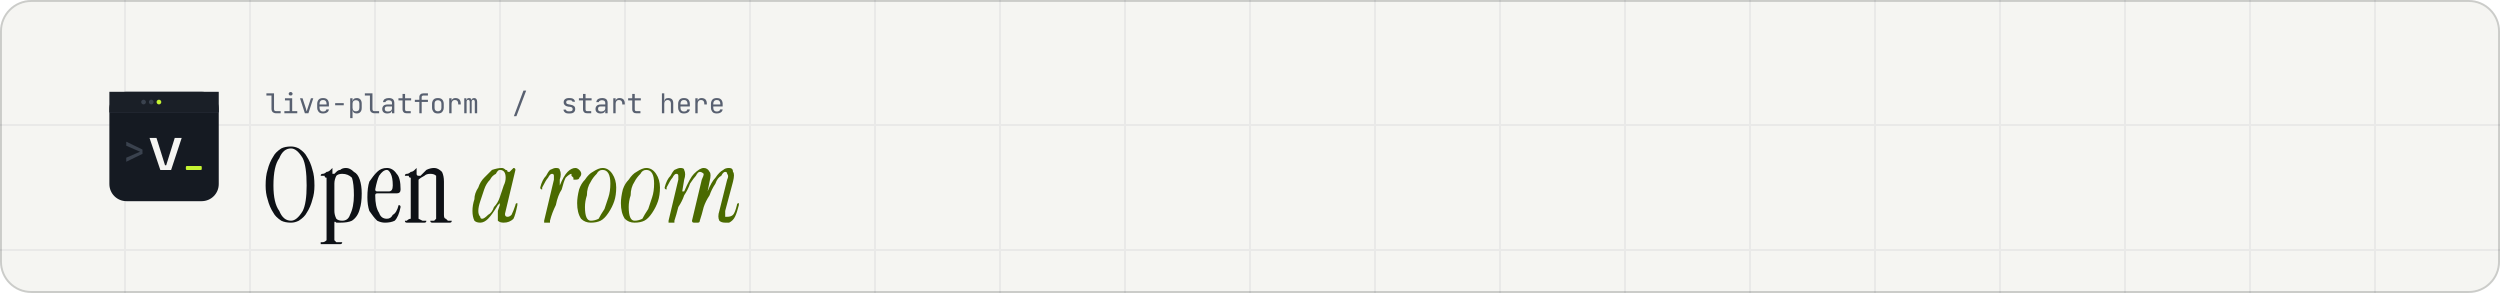
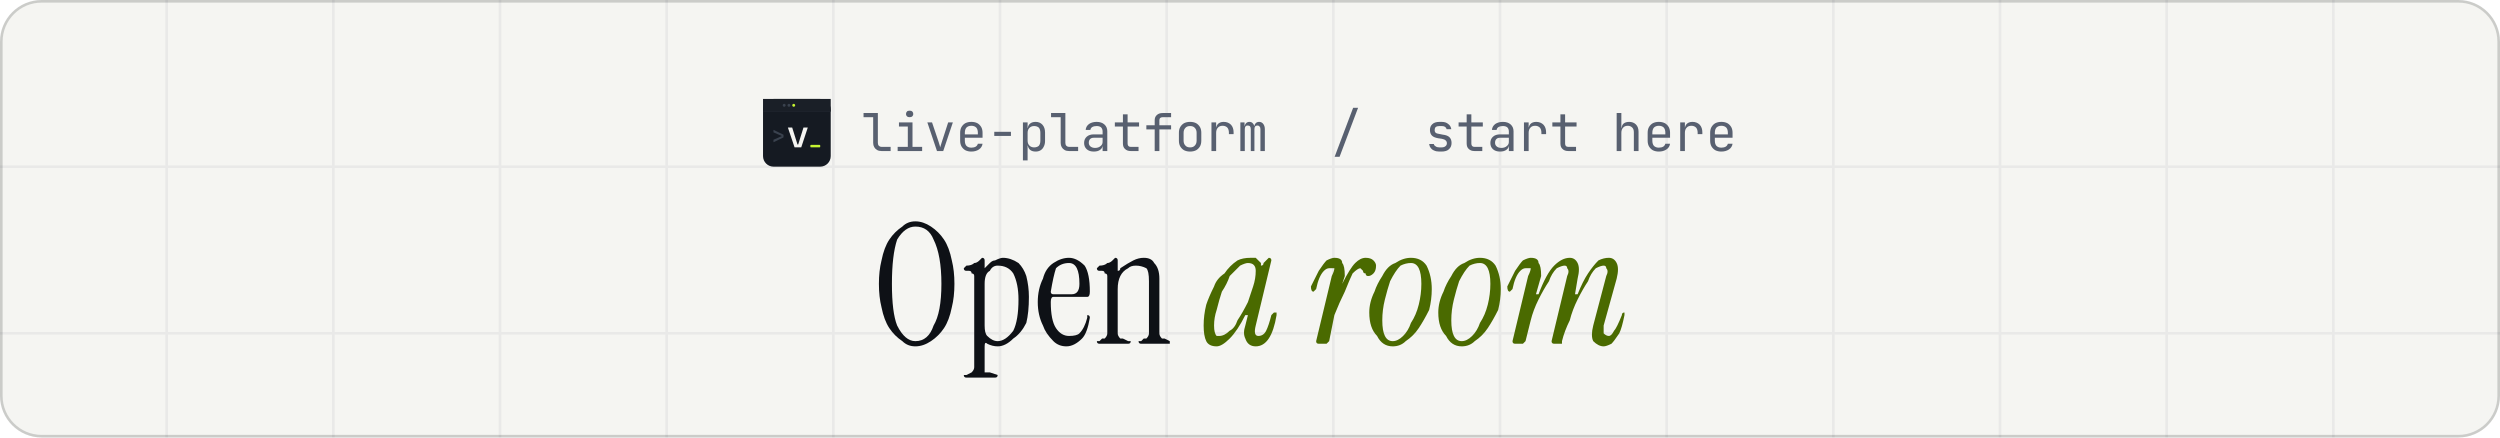
- <svg xmlns="http://www.w3.org/2000/svg" width="1280" height="150" viewBox="0 0 1280 150" role="img" aria-label="Open a room">
+ <svg xmlns="http://www.w3.org/2000/svg" width="960" height="168" viewBox="0 0 960 168" role="img" aria-label="Open a room">
  <defs>
    <radialGradient id="l" cx="0.5" cy="0" r="0.75">
      <stop offset="0" stop-color="#fff" stop-opacity="0" />
      <stop offset="1" stop-color="#fff" stop-opacity="0" />
    </radialGradient>
    <clipPath id="c">
-       <rect width="1280" height="150" rx="16" />
+       <rect width="960" height="168" rx="16" />
    </clipPath>
-     <path id="g0" d="M7.7 0L5.3 0Q4.6 0 4.1-0.3Q3.6-0.5 3.3-1.0Q3.0-1.5 3.0-2.2L3.0-2.2L3.0-9.1L0.4-9.1L0.4-10.2L4.3-10.2L4.3-2.2Q4.3-1.7 4.5-1.4Q4.8-1.1 5.3-1.1L5.3-1.1L7.7-1.1L7.7 0Z" />
-     <path id="g1" d="M7.8 0L1.2 0L1.2-1.1L3.9-1.1L3.9-6.6L1.5-6.6L1.5-7.7L5.2-7.7L5.2-1.1L7.8-1.1L7.8 0ZM4.4-9.1L4.4-9.1Q3.9-9.1 3.7-9.3Q3.4-9.6 3.4-10.0L3.4-10.0Q3.4-10.4 3.7-10.6Q3.9-10.9 4.4-10.9L4.4-10.9Q4.9-10.9 5.1-10.6Q5.4-10.4 5.4-10.0L5.4-10.0Q5.4-9.6 5.1-9.3Q4.9-9.1 4.4-9.1Z" />
-     <path id="g2" d="M5.1 0L3.3 0L0.8-7.7L2.1-7.7L3.8-2.5Q3.9-2.1 4.0-1.6Q4.2-1.2 4.2-1.0L4.2-1.0Q4.3-1.2 4.4-1.6Q4.5-2.1 4.7-2.5L4.7-2.5L6.4-7.7L7.6-7.7L5.1 0Z" />
-     <path id="g3" d="M4.2 0.1L4.2 0.1Q3.3 0.1 2.6-0.2Q1.9-0.6 1.6-1.3Q1.2-1.9 1.2-2.8L1.2-2.8L1.2-4.9Q1.2-5.8 1.6-6.5Q1.9-7.1 2.6-7.5Q3.3-7.8 4.2-7.8Q5.1-7.8 5.8-7.5Q6.5-7.1 6.8-6.5Q7.2-5.8 7.2-4.9L7.2-4.9L7.2-3.5L2.4-3.5L2.4-2.8Q2.4-1.9 2.9-1.4Q3.3-0.9 4.2-0.9L4.2-0.9Q4.9-0.9 5.4-1.2Q5.8-1.4 5.9-2.0L5.9-2.0L7.2-2.0Q7.1-1.0 6.2-0.4Q5.4 0.1 4.2 0.1ZM2.4-4.5L6.0-4.5L6.0-4.9Q6.0-5.8 5.5-6.3Q5.1-6.8 4.2-6.8L4.2-6.8Q3.3-6.8 2.9-6.3Q2.4-5.8 2.4-4.9L2.4-4.9L2.4-4.5Z" />
-     <path id="g4" d="M6.4-4.1L2.0-4.1L2.0-5.2L6.4-5.2L6.4-4.1Z" />
-     <path id="g5" d="M2.5 2.5L1.3 2.5L1.3-7.7L2.5-7.7L2.5-6.2L2.6-6.2Q2.6-6.9 3.1-7.3L3.1-7.3Q3.7-7.8 4.7-7.8L4.7-7.8Q5.8-7.8 6.5-7.1Q7.2-6.3 7.2-5.0L7.2-5.0L7.2-2.7Q7.2-1.8 6.9-1.2Q6.6-0.6 6.0-0.2Q5.4 0.1 4.7 0.1L4.7 0.1Q3.7 0.1 3.1-0.4L3.1-0.4Q2.6-0.8 2.6-1.5L2.6-1.5L2.5-1.5L2.5 0.3L2.5 2.5ZM4.2-1.0L4.2-1.0Q5.0-1.0 5.5-1.4Q6.0-1.9 6.0-2.8L6.0-2.8L6.0-4.9Q6.0-5.8 5.5-6.3Q5.0-6.7 4.2-6.7L4.2-6.7Q3.5-6.7 3.0-6.3Q2.5-5.8 2.5-4.9L2.5-4.9L2.5-2.8Q2.5-1.9 3.0-1.4Q3.5-1.0 4.2-1.0Z" />
-     <path id="g6" d="M3.5 0.1L3.5 0.1Q2.3 0.1 1.6-0.5Q0.9-1.1 0.9-2.2L0.9-2.2Q0.9-3.2 1.6-3.9Q2.3-4.5 3.5-4.5L3.5-4.5L5.9-4.5L5.9-5.3Q5.9-6.0 5.5-6.3Q5.0-6.7 4.2-6.7L4.2-6.7Q3.6-6.7 3.1-6.4Q2.6-6.2 2.6-5.7L2.6-5.7L1.3-5.7Q1.4-6.7 2.2-7.3Q3.1-7.8 4.3-7.8L4.3-7.8Q5.6-7.8 6.4-7.2Q7.1-6.5 7.1-5.3L7.1-5.3L7.1 0L5.9 0L5.9-1.5L5.9-1.5Q5.8-0.8 5.3-0.4L5.3-0.4Q4.6 0.1 3.5 0.1ZM3.8-0.9L3.8-0.9Q4.7-0.9 5.3-1.3Q5.9-1.8 5.9-2.5L5.9-2.5L5.9-3.5L3.5-3.5Q2.9-3.5 2.5-3.2Q2.2-2.8 2.2-2.2L2.2-2.2Q2.2-1.6 2.6-1.2Q3.1-0.9 3.8-0.9Z" />
-     <path id="g7" d="M7.1 0L5.0 0Q4.0 0 3.5-0.5Q2.9-1.1 2.9-2.0L2.9-2.0L2.9-6.6L0.8-6.6L0.8-7.7L2.9-7.7L2.9-9.9L4.2-9.9L4.2-7.7L7.3-7.7L7.3-6.6L4.2-6.6L4.2-2.0Q4.2-1.1 5.0-1.1L5.0-1.1L7.1-1.1L7.1 0Z" />
-     <path id="g8" d="M4.3 0L3.1 0L3.1-5.8L0.8-5.8L0.8-6.9L3.1-6.9L3.1-8.3Q3.1-9.2 3.7-9.7Q4.2-10.2 5.2-10.2L5.2-10.2L7.5-10.2L7.5-9.1L5.2-9.1Q4.8-9.1 4.6-8.9Q4.3-8.7 4.3-8.3L4.3-8.3L4.3-6.9L7.5-6.9L7.5-5.8L4.3-5.8L4.3 0Z" />
-     <path id="g9" d="M4.2 0.1L4.2 0.1Q3.3 0.1 2.6-0.2Q1.9-0.6 1.6-1.3Q1.2-1.9 1.2-2.8L1.2-2.8L1.2-4.9Q1.2-5.8 1.6-6.5Q1.9-7.1 2.6-7.5Q3.3-7.8 4.2-7.8L4.2-7.8Q5.1-7.8 5.8-7.5Q6.5-7.1 6.8-6.5Q7.2-5.8 7.2-4.9L7.2-4.9L7.2-2.8Q7.2-1.9 6.8-1.3Q6.5-0.6 5.8-0.2Q5.1 0.1 4.2 0.1ZM4.2-1.0L4.2-1.0Q5.0-1.0 5.5-1.5Q6.0-1.9 6.0-2.8L6.0-2.8L6.0-4.9Q6.0-5.8 5.5-6.2Q5.0-6.7 4.2-6.7L4.2-6.7Q3.4-6.7 2.9-6.2Q2.5-5.8 2.5-4.9L2.5-4.9L2.5-2.8Q2.5-1.9 2.9-1.5Q3.4-1.0 4.2-1.0Z" />
-     <path id="g10" d="M2.8 0L1.6 0L1.6-7.7L2.8-7.7L2.8-6.3Q2.9-6.9 3.2-7.2L3.2-7.2Q3.8-7.8 4.8-7.8L4.8-7.8Q6.0-7.8 6.8-7.1Q7.5-6.3 7.5-5.0L7.5-5.0L7.5-4.5L6.2-4.5L6.2-4.9Q6.2-5.8 5.8-6.3Q5.3-6.8 4.5-6.8L4.5-6.8Q3.7-6.8 3.3-6.3Q2.8-5.8 2.8-4.9L2.8-4.9L2.8 0Z" />
-     <path id="g11" d="M2.1 0L0.9 0L0.9-7.7L2.0-7.7L2.0-6.8L2.1-6.8Q2.2-7.2 2.4-7.5L2.4-7.5Q2.8-7.8 3.4-7.8L3.4-7.8Q4.0-7.8 4.4-7.4L4.4-7.4Q4.5-7.1 4.6-6.8L4.6-6.8L4.7-6.8Q4.7-7.2 5.0-7.5L5.0-7.5Q5.4-7.8 6.0-7.8L6.0-7.8Q6.7-7.8 7.1-7.3Q7.5-6.7 7.5-5.9L7.5-5.9L7.5 0L6.3 0L6.3-5.9Q6.3-6.3 6.1-6.6Q5.9-6.9 5.5-6.9L5.5-6.9Q5.1-6.9 4.9-6.6Q4.7-6.4 4.7-5.9L4.7-5.9L4.7 0L3.7 0L3.7-5.9Q3.7-6.4 3.5-6.6Q3.3-6.9 2.9-6.9Q2.5-6.9 2.3-6.6Q2.1-6.4 2.1-5.9L2.1-5.9L2.1 0Z" />
-     <path id="g13" d="M2.4 1.5L1.1 1.5L6.0-11.6L7.4-11.6L2.4 1.5Z" />
-     <path id="g14" d="M4.5 0.1L4.0 0.1Q3.2 0.1 2.6-0.1Q2.0-0.4 1.7-0.8Q1.3-1.3 1.3-1.9L1.3-1.9L2.5-1.9Q2.6-1.5 3.0-1.2Q3.3-1.0 4.0-1.0L4.0-1.0L4.5-1.0Q5.3-1.0 5.7-1.3Q6.0-1.6 6.0-2.1L6.0-2.1Q6.0-2.6 5.7-2.9Q5.4-3.2 4.7-3.3L4.7-3.3L3.7-3.4Q2.5-3.6 2.0-4.2Q1.4-4.7 1.4-5.6L1.4-5.6Q1.4-6.7 2.1-7.2Q2.8-7.8 4.1-7.8L4.1-7.8L4.6-7.8Q5.7-7.8 6.4-7.3Q7.1-6.8 7.2-5.9L7.2-5.9L5.9-5.9Q5.9-6.3 5.5-6.5Q5.2-6.7 4.6-6.7L4.6-6.7L4.1-6.7Q3.4-6.7 3.0-6.4Q2.7-6.2 2.7-5.6L2.7-5.6Q2.7-5.2 3.0-4.9Q3.3-4.7 3.9-4.6L3.9-4.6L4.9-4.4Q6.1-4.2 6.7-3.7Q7.3-3.2 7.3-2.2L7.3-2.2Q7.3-1.1 6.6-0.5Q5.9 0.1 4.5 0.1L4.5 0.1Z" />
-     <path id="g15" d="M2.5 0L1.3 0L1.3-10.2L2.5-10.2L2.5-6.2L2.6-6.2Q2.6-6.9 3.1-7.4L3.1-7.4Q3.6-7.8 4.6-7.8L4.6-7.8Q5.8-7.8 6.5-7.1Q7.1-6.4 7.1-5.2L7.1-5.2L7.1 0L5.9 0L5.9-5.0Q5.9-5.9 5.4-6.3Q5.0-6.8 4.2-6.8L4.2-6.8Q3.5-6.8 3.0-6.3Q2.5-5.8 2.5-4.9L2.5-4.9L2.5 0Z" />
-     <path id="g16" d="M15 0L15 0Q12 0 10-1Q7-3 6-5Q4-8 3-12Q2-15 2-19L2-19Q2-24 3-27Q4-31 6-34Q7-36 10-38Q12-39 15-39L15-39Q17-39 19-38Q22-36 23-34Q25-31 26-27Q27-24 27-19L27-19Q27-15 26-12Q25-8 23-5Q22-3 19-1Q17 0 15 0ZM15-1L15-1Q18-1 21-6Q23-10 23-19L23-19Q23-29 21-33Q18-38 15-38L15-38Q11-38 9-33Q6-29 6-19L6-19Q6-10 9-6Q11-1 15-1Z" />
-     <path id="g17" d="M11 11L1 11Q1 11 1 10L1 10Q1 10 1 10L1 10L2 10Q3 10 4 9Q4 9 4 7L4 7L4-22Q4-23 4-23Q3-23 3-24L3-24L1-24Q1-24 1-24L1-24Q1-25 2-25L2-25Q3-25 4-26Q5-26 6-27L6-27Q7-28 7-28L7-28Q7-28 7-27L7-27L7-25Q7-25 8-25Q8-25 8-25L8-25L9-26Q10-27 11-27Q12-28 14-28L14-28Q16-28 18-26Q20-25 21-22Q22-19 22-15L22-15Q22-10 21-7Q20-3 17-1Q15 0 11 0L11 0Q10 0 9-0L9-0Q8-1 8 0L8 0L8 7Q8 9 8 9Q8 9 9 10L9 10L11 10Q12 10 12 10L12 10Q12 11 11 11L11 11ZM12-1L12-1Q15-1 16-4Q18-8 18-14L18-14Q18-20 17-23Q15-25 12-25L12-25Q10-25 9-24Q8-22 8-20L8-20L8-6Q8-4 9-2Q10-1 12-1Z" />
-     <path id="g18" d="M10 0L10 0Q8 0 6-1Q4-3 2-6Q1-9 1-13L1-13Q1-18 2-21Q4-24 6-26Q8-28 11-28L11-28Q14-28 16-25Q18-23 18-17L18-17Q18-15 16-15L16-15L6-15Q5-15 5-14L5-14Q5-8 7-5Q8-2 11-2L11-2Q13-2 14-4Q16-5 17-9L17-9Q17-9 17-9L17-9Q18-9 18-8L18-8Q17-3 15-1Q13 0 10 0ZM6-16L6-16L12-16Q14-16 14-19L14-19Q14-23 13-25Q12-27 11-27L11-27Q9-27 7-24Q6-22 5-17L5-17Q5-16 6-16Z" />
-     <path id="g19" d="M11 0L2 0Q1 0 1-1L1-1Q1-1 2-1L2-1L2-1Q3-2 4-2Q4-2 4-4L4-4L4-22Q4-23 4-23Q3-23 3-24L3-24L2-24Q1-24 1-24L1-24Q1-25 2-25L2-25Q3-25 4-26Q5-26 6-27L6-27Q7-28 7-28L7-28Q7-28 7-27L7-27L7-25Q7-24 8-24Q8-24 9-24L9-24Q11-26 12-27Q14-28 16-28L16-28Q18-28 20-26Q21-24 21-21L21-21L21-4Q21-2 22-2Q22-2 23-1L23-1L24-1Q25-1 25-1L25-1Q25 0 24 0L24 0L15 0Q14 0 14-1L14-1Q14-1 15-1L15-1L16-1Q17-2 17-2Q17-2 17-4L17-4L17-21Q17-23 17-24Q16-25 14-25L14-25Q12-25 11-24Q9-23 8-22Q8-20 8-18L8-18L8-4Q8-2 8-2Q8-2 10-1L10-1L11-1Q12-1 12-1L12-1Q12 0 11 0L11 0Z" />
-     <path id="g21" d="M5 0L5 0Q3 0 2-1Q1-3 1-6L1-6Q1-9 2-12Q2-15 4-18Q5-21 7-23Q9-25 11-27Q14-28 16-28L16-28Q17-28 18-27Q19-27 19-26L19-26Q19-26 20-26L20-26Q20-26 20-26L20-26Q21-27 21-27Q22-28 22-28L22-28Q23-28 23-27L23-27L18-6Q17-3 19-3L19-3Q20-3 21-4Q22-6 23-9L23-9Q23-10 24-10L24-10Q24-10 24-10Q24-9 24-9L24-9Q23-4 22-2Q20 0 17 0L17 0Q15 0 14-1Q14-3 14-6L14-6L15-9Q15-10 15-10Q15-10 14-9L14-9Q11-4 9-2Q7 0 5 0ZM6-2L6-2Q7-2 9-4Q11-5 12-8Q14-10 15-13Q16-16 17-19Q18-21 18-23L18-23Q18-27 15-27L15-27Q14-27 13-25Q11-24 10-22Q8-20 7-17Q6-14 5-11Q4-8 4-6L4-6Q4-4 5-3Q5-2 6-2Z" />
-     <path id="g23" d="M6 0L3 0Q3 0 3-1L3-1L8-22Q8-23 8-24Q8-25 7-25L7-25Q6-25 5-23Q4-22 2-18L2-18Q2-17 2-17L2-17Q1-17 1-18L1-18Q2-22 4-24Q5-26 6-27Q8-28 9-28L9-28Q11-28 11-27Q12-25 11-22L11-22L11-20Q11-19 11-19Q11-19 11-19L11-19Q13-24 15-26Q17-28 19-28L19-28Q20-28 21-27Q22-26 22-25L22-25Q22-24 21-23Q21-22 19-22L19-22Q19-22 18-22Q18-23 18-23Q17-24 17-24Q17-25 17-25L17-25Q16-25 14-23Q13-21 12-17Q10-14 9-9Q7-5 6-1L6-1Q6 0 6 0L6 0Z" />
-     <path id="g24" d="M8 0L8 0Q5 0 3-2Q1-5 1-10L1-10Q1-13 2-17Q3-20 5-22Q7-25 9-26Q12-28 14-28L14-28Q17-28 19-25Q21-22 21-18L21-18Q21-14 20-11Q19-8 17-5Q15-2 13-1Q11 0 8 0ZM8-1L8-1Q10-1 12-2Q13-4 15-7Q16-10 17-13Q18-16 18-20L18-20Q18-27 14-27L14-27Q12-27 11-25Q9-23 8-21Q6-18 6-14Q5-11 5-8L5-8Q5-1 8-1Z" />
-     <path id="g25" d="M32 0L32 0Q30 0 29-1Q28-3 29-6L29-6L33-22Q34-24 33-25Q33-26 32-26L32-26Q31-26 30-24Q28-23 27-20Q25-17 24-14Q22-11 21-8Q20-4 19-1L19-1Q19 0 18 0L18 0L16 0Q15 0 15-1L15-1L20-22Q21-24 21-25Q20-26 19-26L19-26Q18-26 17-24Q16-23 14-20Q13-17 11-14Q10-11 8-8Q7-4 6-1L6-1Q6 0 6 0L6 0L3 0Q3 0 3-1L3-1L8-22Q8-23 8-24Q8-25 7-25L7-25Q6-25 5-23Q4-22 2-18L2-18Q2-17 2-17L2-17Q1-17 1-18L1-18Q2-22 4-24Q5-26 6-27Q8-28 9-28L9-28Q11-28 11-27Q12-25 11-22L11-22L10-16Q10-16 10-16Q10-16 11-16L11-16Q14-23 16-25Q19-28 21-28L21-28Q23-28 24-26Q25-25 24-21L24-21L23-16Q23-16 23-16Q23-16 23-16L23-16Q25-21 27-23Q29-26 31-27Q32-28 34-28L34-28Q36-28 36-26Q37-25 36-21L36-21L32-6Q32-4 32-3Q33-3 33-3L33-3Q35-3 36-4Q37-5 38-9L38-9Q38-10 39-10L39-10Q39-10 39-10Q39-9 39-9L39-9Q38-5 37-3Q36-1 34-0Q33 0 32 0Z" />
+     <path id="g0" d="M11 0L7.5 0Q6.5 0 5.8-0.4Q5.1-0.8 4.7-1.5Q4.3-2.2 4.3-3.1L4.3-3.1L4.3-13.0L0.6-13.0L0.6-14.6L6.1-14.6L6.1-3.1Q6.1-2.4 6.5-2.0Q6.9-1.6 7.5-1.6L7.5-1.6L11-1.6L11 0Z" />
+     <path id="g1" d="M11.1 0L1.7 0L1.7-1.6L5.6-1.6L5.6-9.4L2.2-9.4L2.2-11L7.4-11L7.4-1.6L11.1-1.6L11.1 0ZM6.3-13.0L6.3-13.0Q5.6-13.0 5.3-13.3Q4.9-13.7 4.9-14.2L4.9-14.2Q4.9-14.8 5.3-15.2Q5.6-15.5 6.3-15.5L6.3-15.5Q7.0-15.5 7.3-15.2Q7.7-14.8 7.7-14.2L7.7-14.2Q7.7-13.7 7.3-13.3Q7.0-13.0 6.3-13.0Z" />
+     <path id="g2" d="M7.2 0L4.8 0L1.1-11L2.9-11L5.4-3.6Q5.6-2.9 5.8-2.3Q6.0-1.7 6.0-1.4L6.0-1.4Q6.1-1.7 6.3-2.3Q6.5-2.9 6.7-3.6L6.7-3.6L9.1-11L10.9-11L7.2 0Z" />
+     <path id="g3" d="M6 0.2L6 0.2Q4.7 0.2 3.7-0.3Q2.8-0.8 2.2-1.8Q1.7-2.7 1.7-4L1.7-4L1.7-7Q1.7-8.3 2.2-9.2Q2.8-10.2 3.7-10.7Q4.7-11.2 6-11.2Q7.3-11.2 8.3-10.7Q9.2-10.2 9.8-9.2Q10.3-8.3 10.3-7L10.3-7L10.3-5.1L3.5-5.1L3.5-4Q3.5-2.7 4.1-2.0Q4.8-1.3 6-1.3L6-1.3Q7.0-1.3 7.7-1.7Q8.3-2.1 8.5-2.8L8.5-2.8L10.3-2.8Q10.1-1.4 8.9-0.6Q7.7 0.2 6 0.2ZM3.5-6.4L8.5-6.4L8.5-7Q8.5-8.3 7.9-9Q7.2-9.7 6-9.7L6-9.7Q4.8-9.7 4.1-9Q3.5-8.3 3.5-7L3.5-7L3.5-6.4Z" />
+     <path id="g4" d="M9.2-5.8L2.8-5.8L2.8-7.4L9.2-7.4L9.2-5.8Z" />
+     <path id="g5" d="M3.6 3.6L1.8 3.6L1.8-11L3.6-11L3.6-8.9L3.7-8.9Q3.8-9.9 4.5-10.5L4.5-10.5Q5.3-11.2 6.7-11.2L6.7-11.2Q8.3-11.2 9.3-10.1Q10.3-9.0 10.3-7.1L10.3-7.1L10.3-3.9Q10.3-2.6 9.8-1.7Q9.4-0.8 8.6-0.3Q7.8 0.2 6.7 0.2L6.7 0.2Q5.3 0.2 4.5-0.5L4.5-0.5Q3.8-1.2 3.7-2.1L3.7-2.1L3.6-2.1L3.6 0.4L3.6 3.6ZM6.1-1.4L6.1-1.4Q7.2-1.4 7.9-2.0Q8.5-2.7 8.5-4L8.5-4L8.5-7Q8.5-8.3 7.9-9.0Q7.2-9.6 6.1-9.6L6.1-9.6Q5.0-9.6 4.3-8.9Q3.6-8.2 3.6-7L3.6-7L3.6-4Q3.6-2.8 4.3-2.1Q5.0-1.4 6.1-1.4Z" />
+     <path id="g6" d="M5.0 0.2L5.0 0.2Q3.3 0.2 2.3-0.7Q1.3-1.6 1.3-3.1L1.3-3.1Q1.3-4.6 2.3-5.5Q3.3-6.4 5-6.4L5-6.4L8.4-6.4L8.4-7.5Q8.4-8.5 7.8-9.1Q7.2-9.6 6.1-9.6L6.1-9.6Q5.1-9.6 4.4-9.2Q3.8-8.8 3.7-8.1L3.7-8.1L1.9-8.1Q2.0-9.5 3.2-10.4Q4.4-11.2 6.1-11.2L6.1-11.2Q8-11.2 9.1-10.2Q10.2-9.2 10.2-7.6L10.2-7.6L10.2 0L8.4 0L8.4-2.1L8.4-2.1Q8.3-1.1 7.5-0.5L7.5-0.5Q6.6 0.2 5.0 0.2ZM5.5-1.2L5.5-1.2Q6.8-1.2 7.6-1.9Q8.4-2.5 8.4-3.5L8.4-3.5L8.4-5.1L5.0-5.1Q4.1-5.1 3.6-4.6Q3.1-4.1 3.1-3.2L3.1-3.2Q3.1-2.3 3.7-1.8Q4.4-1.2 5.5-1.2Z" />
+     <path id="g7" d="M10.2 0L7.2 0Q5.8 0 5.0-0.8Q4.2-1.5 4.2-2.9L4.2-2.9L4.2-9.4L1.1-9.4L1.1-11L4.2-11L4.2-14.1L6-14.1L6-11L10.4-11L10.4-9.4L6-9.4L6-2.9Q6-1.6 7.2-1.6L7.2-1.6L10.2-1.6L10.2 0Z" />
+     <path id="g8" d="M6.2 0L4.4 0L4.4-8.3L1.2-8.3L1.2-9.9L4.4-9.9L4.4-11.8Q4.4-13.1 5.2-13.8Q6.0-14.6 7.5-14.6L7.5-14.6L10.7-14.6L10.7-13.0L7.5-13.0Q6.9-13.0 6.5-12.7Q6.2-12.4 6.2-11.8L6.2-11.8L6.2-9.9L10.7-9.9L10.7-8.3L6.2-8.3L6.2 0Z" />
+     <path id="g9" d="M6 0.2L6 0.2Q4.7 0.2 3.7-0.3Q2.8-0.8 2.2-1.8Q1.7-2.7 1.7-4.0L1.7-4.0L1.7-7.0Q1.7-8.3 2.2-9.2Q2.8-10.2 3.7-10.7Q4.7-11.2 6-11.2L6-11.2Q7.3-11.2 8.3-10.7Q9.2-10.2 9.8-9.2Q10.3-8.3 10.3-7.0L10.3-7.0L10.3-4.0Q10.3-2.7 9.8-1.8Q9.2-0.8 8.3-0.3Q7.3 0.2 6 0.2ZM6-1.4L6-1.4Q7.2-1.4 7.8-2.1Q8.5-2.8 8.5-4.0L8.5-4.0L8.5-7.0Q8.5-8.2 7.8-8.9Q7.2-9.6 6-9.6L6-9.6Q4.8-9.6 4.2-8.9Q3.5-8.2 3.5-7.0L3.5-7.0L3.5-4.0Q3.5-2.8 4.2-2.1Q4.8-1.4 6-1.4Z" />
+     <path id="g10" d="M4.0 0L2.2 0L2.2-11L4.0-11L4.0-9.0Q4.2-9.8 4.6-10.3L4.6-10.3Q5.4-11.2 6.9-11.2L6.9-11.2Q8.6-11.2 9.7-10.1Q10.7-9.0 10.7-7.2L10.7-7.2L10.7-6.5L8.9-6.5L8.9-7Q8.9-8.3 8.3-9.0Q7.6-9.7 6.5-9.7L6.5-9.7Q5.3-9.7 4.7-9.0Q4.0-8.3 4.0-7L4.0-7L4.0 0Z" />
+     <path id="g11" d="M3.0 0L1.3 0L1.3-11L2.9-11L2.9-9.7L3.0-9.7Q3.1-10.3 3.5-10.7L3.5-10.7Q4.0-11.2 4.8-11.2L4.8-11.2Q5.7-11.2 6.2-10.5L6.2-10.5Q6.5-10.2 6.6-9.7L6.6-9.7L6.7-9.7Q6.8-10.3 7.2-10.7L7.2-10.7Q7.7-11.2 8.5-11.2L8.5-11.2Q9.5-11.2 10.1-10.4Q10.7-9.6 10.7-8.4L10.7-8.4L10.7 0L9.0 0L9.0-8.4Q9.0-9.1 8.7-9.4Q8.4-9.8 7.9-9.8L7.9-9.8Q7.3-9.8 7.0-9.5Q6.7-9.1 6.7-8.4L6.7-8.4L6.7 0L5.3 0L5.3-8.4Q5.3-9.1 5.0-9.5Q4.7-9.8 4.1-9.8Q3.5-9.8 3.3-9.5Q3.0-9.1 3.0-8.4L3.0-8.4L3.0 0Z" />
+     <path id="g13" d="M3.4 2.2L1.5 2.2L8.6-16.6L10.5-16.6L3.4 2.2Z" />
+     <path id="g14" d="M6.5 0.2L5.7 0.2Q4.5 0.2 3.7-0.2Q2.9-0.5 2.4-1.2Q1.9-1.8 1.8-2.7L1.8-2.7L3.6-2.7Q3.7-2.1 4.3-1.8Q4.8-1.4 5.7-1.4L5.7-1.4L6.5-1.4Q7.6-1.4 8.1-1.9Q8.6-2.3 8.6-3.0L8.6-3.0Q8.6-3.7 8.1-4.1Q7.7-4.5 6.7-4.7L6.7-4.7L5.3-4.9Q3.6-5.2 2.9-5.9Q2.1-6.7 2.1-8.1L2.1-8.1Q2.1-9.5 3-10.3Q3.9-11.2 5.8-11.2L5.8-11.2L6.6-11.2Q8.2-11.2 9.1-10.4Q10.1-9.7 10.3-8.4L10.3-8.4L8.5-8.4Q8.4-8.9 7.9-9.3Q7.4-9.6 6.6-9.6L6.6-9.6L5.8-9.6Q4.8-9.6 4.3-9.2Q3.9-8.8 3.9-8.0L3.9-8.0Q3.9-7.4 4.3-7.0Q4.7-6.7 5.5-6.6L5.5-6.6L7-6.3Q8.8-6.1 9.6-5.3Q10.4-4.5 10.4-3.1L10.4-3.1Q10.4-1.6 9.4-0.7Q8.5 0.2 6.5 0.2L6.5 0.2Z" />
+     <path id="g15" d="M3.6 0L1.8 0L1.8-14.6L3.6-14.6L3.6-8.9L3.7-8.9Q3.8-9.9 4.4-10.5L4.4-10.5Q5.2-11.2 6.6-11.2L6.6-11.2Q8.2-11.2 9.2-10.2Q10.2-9.2 10.2-7.4L10.2-7.4L10.2 0L8.4 0L8.4-7.2Q8.4-8.4 7.8-9.0Q7.1-9.7 6.1-9.7L6.1-9.7Q4.9-9.7 4.3-9.0Q3.6-8.3 3.6-7L3.6-7L3.6 0Z" />
+     <path id="g16" d="M17 1L17 1Q14 1 12-1Q9-3 7-6Q5-9 4-14Q3-18 3-23L3-23Q3-28 4-32Q5-37 7-40Q9-43 12-45Q14-47 17-47L17-47Q20-47 23-45Q26-43 28-40Q30-37 31-32Q32-28 32-23L32-23Q32-18 31-14Q30-9 28-6Q26-3 23-1Q20 1 17 1ZM17-1L17-1Q22-1 24-7Q27-12 27-23L27-23Q27-34 24-40Q22-45 17-45L17-45Q13-45 10-40Q8-34 8-23L8-23Q8-12 10-7Q13-1 17-1Z" />
+     <path id="g17" d="M13 13L2 13Q1 13 1 12L1 12Q1 12 2 12L2 12L2 12Q4 11 4 11Q5 10 5 9L5 9L5-26Q5-27 4-27Q4-28 3-28L3-28L2-28Q1-28 1-29L1-29Q1-29 2-30L2-30Q4-30 5-31Q6-31 7-32L7-32Q8-33 8-33L8-33Q9-33 9-32L9-32L9-30Q9-30 9-29Q9-29 10-30L10-30L11-31Q12-32 13-32Q15-33 16-33L16-33Q19-33 22-31Q24-29 25-26Q26-22 26-18L26-18Q26-12 25-8Q23-4 20-2Q17 1 14 1L14 1Q12 1 10-0L10-0Q9-1 9 1L9 1L9 9Q9 10 9 11Q10 11 11 11L11 11L14 12Q14 12 14 12L14 12Q14 13 13 13L13 13ZM14-1L14-1Q17-1 20-5Q22-9 22-17L22-17Q22-23 20-27Q18-30 14-30L14-30Q12-30 11-28Q9-27 9-23L9-23L9-7Q9-4 10-3Q12-1 14-1Z" />
+     <path id="g18" d="M12 1L12 1Q9 1 7-1Q4-4 3-7Q1-11 1-16L1-16Q1-21 3-25Q4-29 7-31Q10-33 13-33L13-33Q16-33 19-30Q21-27 21-20L21-20Q21-18 20-18L20-18L7-18Q6-18 6-16L6-16Q6-9 8-6Q10-3 13-3L13-3Q16-3 17-4Q19-6 20-10L20-10Q20-11 20-11L20-11Q21-11 21-10L21-10Q20-4 18-2Q15 1 12 1ZM7-19L7-19L14-19Q17-19 17-23L17-23Q17-27 16-29Q15-31 13-31L13-31Q10-31 8-29Q7-26 6-20L6-20Q6-19 7-19Z" />
+     <path id="g19" d="M13 0L2 0Q1 0 1-1L1-1Q1-1 2-1L2-1L3-2Q4-2 4-2Q5-3 5-4L5-4L5-26Q5-27 4-27Q4-28 3-28L3-28L2-28Q1-28 1-29L1-29Q1-29 2-30L2-30Q4-30 5-31Q6-31 7-32L7-32Q8-33 8-33L8-33Q9-33 9-32L9-32L9-29Q9-29 9-28Q10-28 10-29L10-29Q13-31 15-32Q17-33 19-33L19-33Q22-33 23-31Q25-29 25-25L25-25L25-4Q25-3 26-2Q26-2 27-2L27-2L29-1Q29-1 29-1L29-1Q29 0 29 0L29 0L18 0Q17 0 17-1L17-1Q17-1 18-1L18-1L19-2Q20-2 20-2Q21-3 21-4L21-4L21-24Q21-28 20-29Q18-30 16-30L16-30Q14-30 13-29Q11-28 10-26Q9-24 9-21L9-21L9-4Q9-3 10-2Q10-2 11-2L11-2L13-1Q14-1 14-1L14-1Q14 0 13 0L13 0Z" />
+     <path id="g21" d="M6 1L6 1Q3 1 2-1Q1-3 1-7L1-7Q1-11 2-15Q3-18 5-22Q6-25 9-27Q11-30 14-32Q16-33 19-33L19-33Q20-33 21-33Q22-32 23-31L23-31Q23-30 23-30L23-30Q24-30 24-31L24-31Q25-32 25-32Q26-33 26-33L26-33Q27-33 27-32L27-32L21-7Q20-3 22-3L22-3Q24-3 25-5Q26-7 27-11L27-11Q28-12 28-12L28-12Q29-12 29-12Q29-11 29-11L29-11Q28-5 26-2Q24 1 21 1L21 1Q18 1 17-2Q16-4 17-7L17-7L18-11Q18-11 18-11Q17-11 17-11L17-11Q14-5 11-2Q8 1 6 1ZM7-3L7-3Q9-3 11-5Q13-6 14-9Q16-12 18-16Q19-19 20-22Q21-25 21-28L21-28Q21-31 18-31L18-31Q17-31 15-30Q13-28 11-26Q10-23 8-20Q7-17 6-13Q5-10 5-7L5-7Q5-4 6-3Q6-3 7-3Z" />
+     <path id="g23" d="M7 0L4 0Q3 0 3-1L3-1L9-26Q10-28 10-29Q9-29 8-29L8-29Q7-29 6-28Q4-26 3-21L3-21Q2-20 2-20L2-20Q1-20 1-22L1-22Q3-26 4-28Q6-31 7-32Q9-33 10-33L10-33Q13-33 13-31Q14-30 14-26L14-26L13-23Q13-23 13-23Q13-23 13-23L13-23Q16-29 18-31Q20-33 22-33L22-33Q24-33 25-32Q26-31 26-30L26-30Q26-28 25-27Q24-26 23-26L23-26Q22-26 22-27Q21-27 21-28Q21-28 20-29Q20-29 20-29L20-29Q19-29 17-27Q16-25 14-20Q12-16 10-11Q9-6 8-1L8-1Q7 0 7 0L7 0Z" />
+     <path id="g24" d="M10 1L10 1Q6 1 4-3Q1-6 1-12L1-12Q1-16 3-20Q4-23 6-26Q8-30 11-31Q14-33 17-33L17-33Q21-33 23-30Q25-26 25-21L25-21Q25-17 24-13Q22-9 20-6Q18-3 15-1Q13 1 10 1ZM10-1L10-1Q12-1 14-3Q16-5 17-8Q19-11 20-15Q21-19 21-23L21-23Q21-31 17-31L17-31Q15-31 13-30Q11-28 9-24Q8-21 7-17Q6-13 6-9L6-9Q6-1 10-1Z" />
+     <path id="g25" d="M38 1L38 1Q36 1 34-1Q33-3 34-7L34-7L39-26Q40-28 39-29Q39-30 38-30L38-30Q37-30 35-29Q33-27 32-24Q30-21 28-17Q26-13 25-9Q23-5 22-1L22-1Q22 0 22 0L22 0L19 0Q18 0 18-1L18-1L24-26Q25-28 24-29Q24-30 23-30L23-30Q22-30 20-29Q18-27 17-24Q15-21 13-17Q11-13 10-9Q9-5 8-1L8-1Q7 0 7 0L7 0L4 0Q3 0 3-1L3-1L9-26Q10-28 10-29Q9-29 8-29L8-29Q7-29 6-28Q4-26 3-21L3-21Q2-20 2-20L2-20Q1-20 1-22L1-22Q3-26 4-28Q6-31 7-32Q9-33 10-33L10-33Q13-33 13-31Q14-30 14-26L14-26L12-19Q12-19 12-19Q12-19 13-19L13-19Q16-27 19-30Q22-33 25-33L25-33Q27-33 28-31Q29-29 28-25L28-25L27-19Q27-19 27-19Q27-19 28-19L28-19Q30-24 32-27Q34-30 36-32Q38-33 40-33L40-33Q42-33 43-31Q44-29 43-25L43-25L38-7Q38-5 38-4Q39-3 40-3L40-3Q41-3 42-5Q43-6 45-11L45-11Q45-12 46-12L46-12Q46-12 46-12Q46-11 46-11L46-11Q45-6 44-4Q42-1 41-0Q39 1 38 1Z" />
  </defs>
  <g clip-path="url(#c)">
-     <rect width="1280" height="150" fill="#f5f5f2" />
-     <path d="M64 0V150M128 0V150M192 0V150M256 0V150M320 0V150M384 0V150M448 0V150M512 0V150M576 0V150M640 0V150M704 0V150M768 0V150M832 0V150M896 0V150M960 0V150M1024 0V150M1088 0V150M1152 0V150M1216 0V150M0 64H1280M0 128H1280" stroke="#0e1116" stroke-opacity="0.05" fill="none" />
-     <g transform="translate(56 47) scale(0.0546875)">
+     <rect width="960" height="168" fill="#f5f5f2" />
+     <path d="M64 0V168M128 0V168M192 0V168M256 0V168M320 0V168M384 0V168M448 0V168M512 0V168M576 0V168M640 0V168M704 0V168M768 0V168M832 0V168M896 0V168M0 64H960M0 128H960" stroke="#0e1116" stroke-opacity="0.05" fill="none" />
+     <g transform="translate(293 38) scale(0.02539062)">
      <rect width="1024" height="1024" rx="160" fill="#151a22" />
      <rect width="1024" height="190" fill="#1a1f27" />
      <rect y="190" width="1024" height="4" fill="#2a313c" />
      <circle cx="320" cy="96" r="22" fill="#3a424e" />
      <circle cx="392" cy="96" r="22" fill="#3a424e" />
      <circle cx="464" cy="96" r="22" fill="#c6f432" />
      <path d="M158 467L310 541V581L158 655V617L287 561L158 505Z" fill="#3a424e" />
      <path d="M376 432H441L521 688H532L612 432H677L578 732H477Z" fill="#f5f5f2" />
      <rect x="716" y="694.5" width="149" height="37.5" rx="9" fill="#c6f432" />
    </g>
    <g fill="#586070">
-       <use href="#g0" x="136" y="58" />
-       <use href="#g1" x="144.4" y="58" />
-       <use href="#g2" x="152.8" y="58" />
-       <use href="#g3" x="161.2" y="58" />
-       <use href="#g4" x="169.6" y="58" />
-       <use href="#g5" x="178" y="58" />
-       <use href="#g0" x="186.4" y="58" />
-       <use href="#g6" x="194.8" y="58" />
-       <use href="#g7" x="203.2" y="58" />
-       <use href="#g8" x="211.6" y="58" />
-       <use href="#g9" x="220" y="58" />
-       <use href="#g10" x="228.4" y="58" />
-       <use href="#g11" x="236.8" y="58" />
-       <use href="#g13" x="262" y="58" />
-       <use href="#g14" x="287.2" y="58" />
-       <use href="#g7" x="295.6" y="58" />
-       <use href="#g6" x="304" y="58" />
-       <use href="#g10" x="312.4" y="58" />
-       <use href="#g7" x="320.8" y="58" />
-       <use href="#g15" x="337.6" y="58" />
-       <use href="#g3" x="346" y="58" />
-       <use href="#g10" x="354.4" y="58" />
-       <use href="#g3" x="362.8" y="58" />
+       <use href="#g0" x="331" y="58" />
+       <use href="#g1" x="343" y="58" />
+       <use href="#g2" x="355" y="58" />
+       <use href="#g3" x="367" y="58" />
+       <use href="#g4" x="379" y="58" />
+       <use href="#g5" x="391" y="58" />
+       <use href="#g0" x="403" y="58" />
+       <use href="#g6" x="415" y="58" />
+       <use href="#g7" x="427" y="58" />
+       <use href="#g8" x="439" y="58" />
+       <use href="#g9" x="451" y="58" />
+       <use href="#g10" x="463" y="58" />
+       <use href="#g11" x="475" y="58" />
+       <use href="#g13" x="511" y="58" />
+       <use href="#g14" x="547" y="58" />
+       <use href="#g7" x="559" y="58" />
+       <use href="#g6" x="571" y="58" />
+       <use href="#g10" x="583" y="58" />
+       <use href="#g7" x="595" y="58" />
+       <use href="#g15" x="619" y="58" />
+       <use href="#g3" x="631" y="58" />
+       <use href="#g10" x="643" y="58" />
+       <use href="#g3" x="655" y="58" />
    </g>
    <g fill="#0e1116">
-       <use href="#g16" x="134" y="114" />
-       <use href="#g17" x="163.2" y="114" />
-       <use href="#g18" x="187.1" y="114" />
-       <use href="#g19" x="206.3" y="114" />
+       <use href="#g16" x="334.5" y="132" />
+       <use href="#g17" x="369.1" y="132" />
+       <use href="#g18" x="397.5" y="132" />
+       <use href="#g19" x="420.2" y="132" />
    </g>
    <g fill="#4a6a00">
-       <use href="#g21" x="240.9" y="114" />
-       <use href="#g23" x="275.6" y="114" />
-       <use href="#g24" x="294.5" y="114" />
-       <use href="#g24" x="316.9" y="114" />
-       <use href="#g25" x="339.3" y="114" />
+       <use href="#g21" x="461.2" y="132" />
+       <use href="#g23" x="502.4" y="132" />
+       <use href="#g24" x="524.8" y="132" />
+       <use href="#g24" x="551.3" y="132" />
+       <use href="#g25" x="577.8" y="132" />
    </g>
  </g>
-   <rect x="0.5" y="0.5" width="1279" height="149" rx="15.5" fill="none" stroke="#0e1116" stroke-opacity="0.18" />
+   <rect x="0.5" y="0.5" width="959" height="167" rx="15.5" fill="none" stroke="#0e1116" stroke-opacity="0.18" />
</svg>
